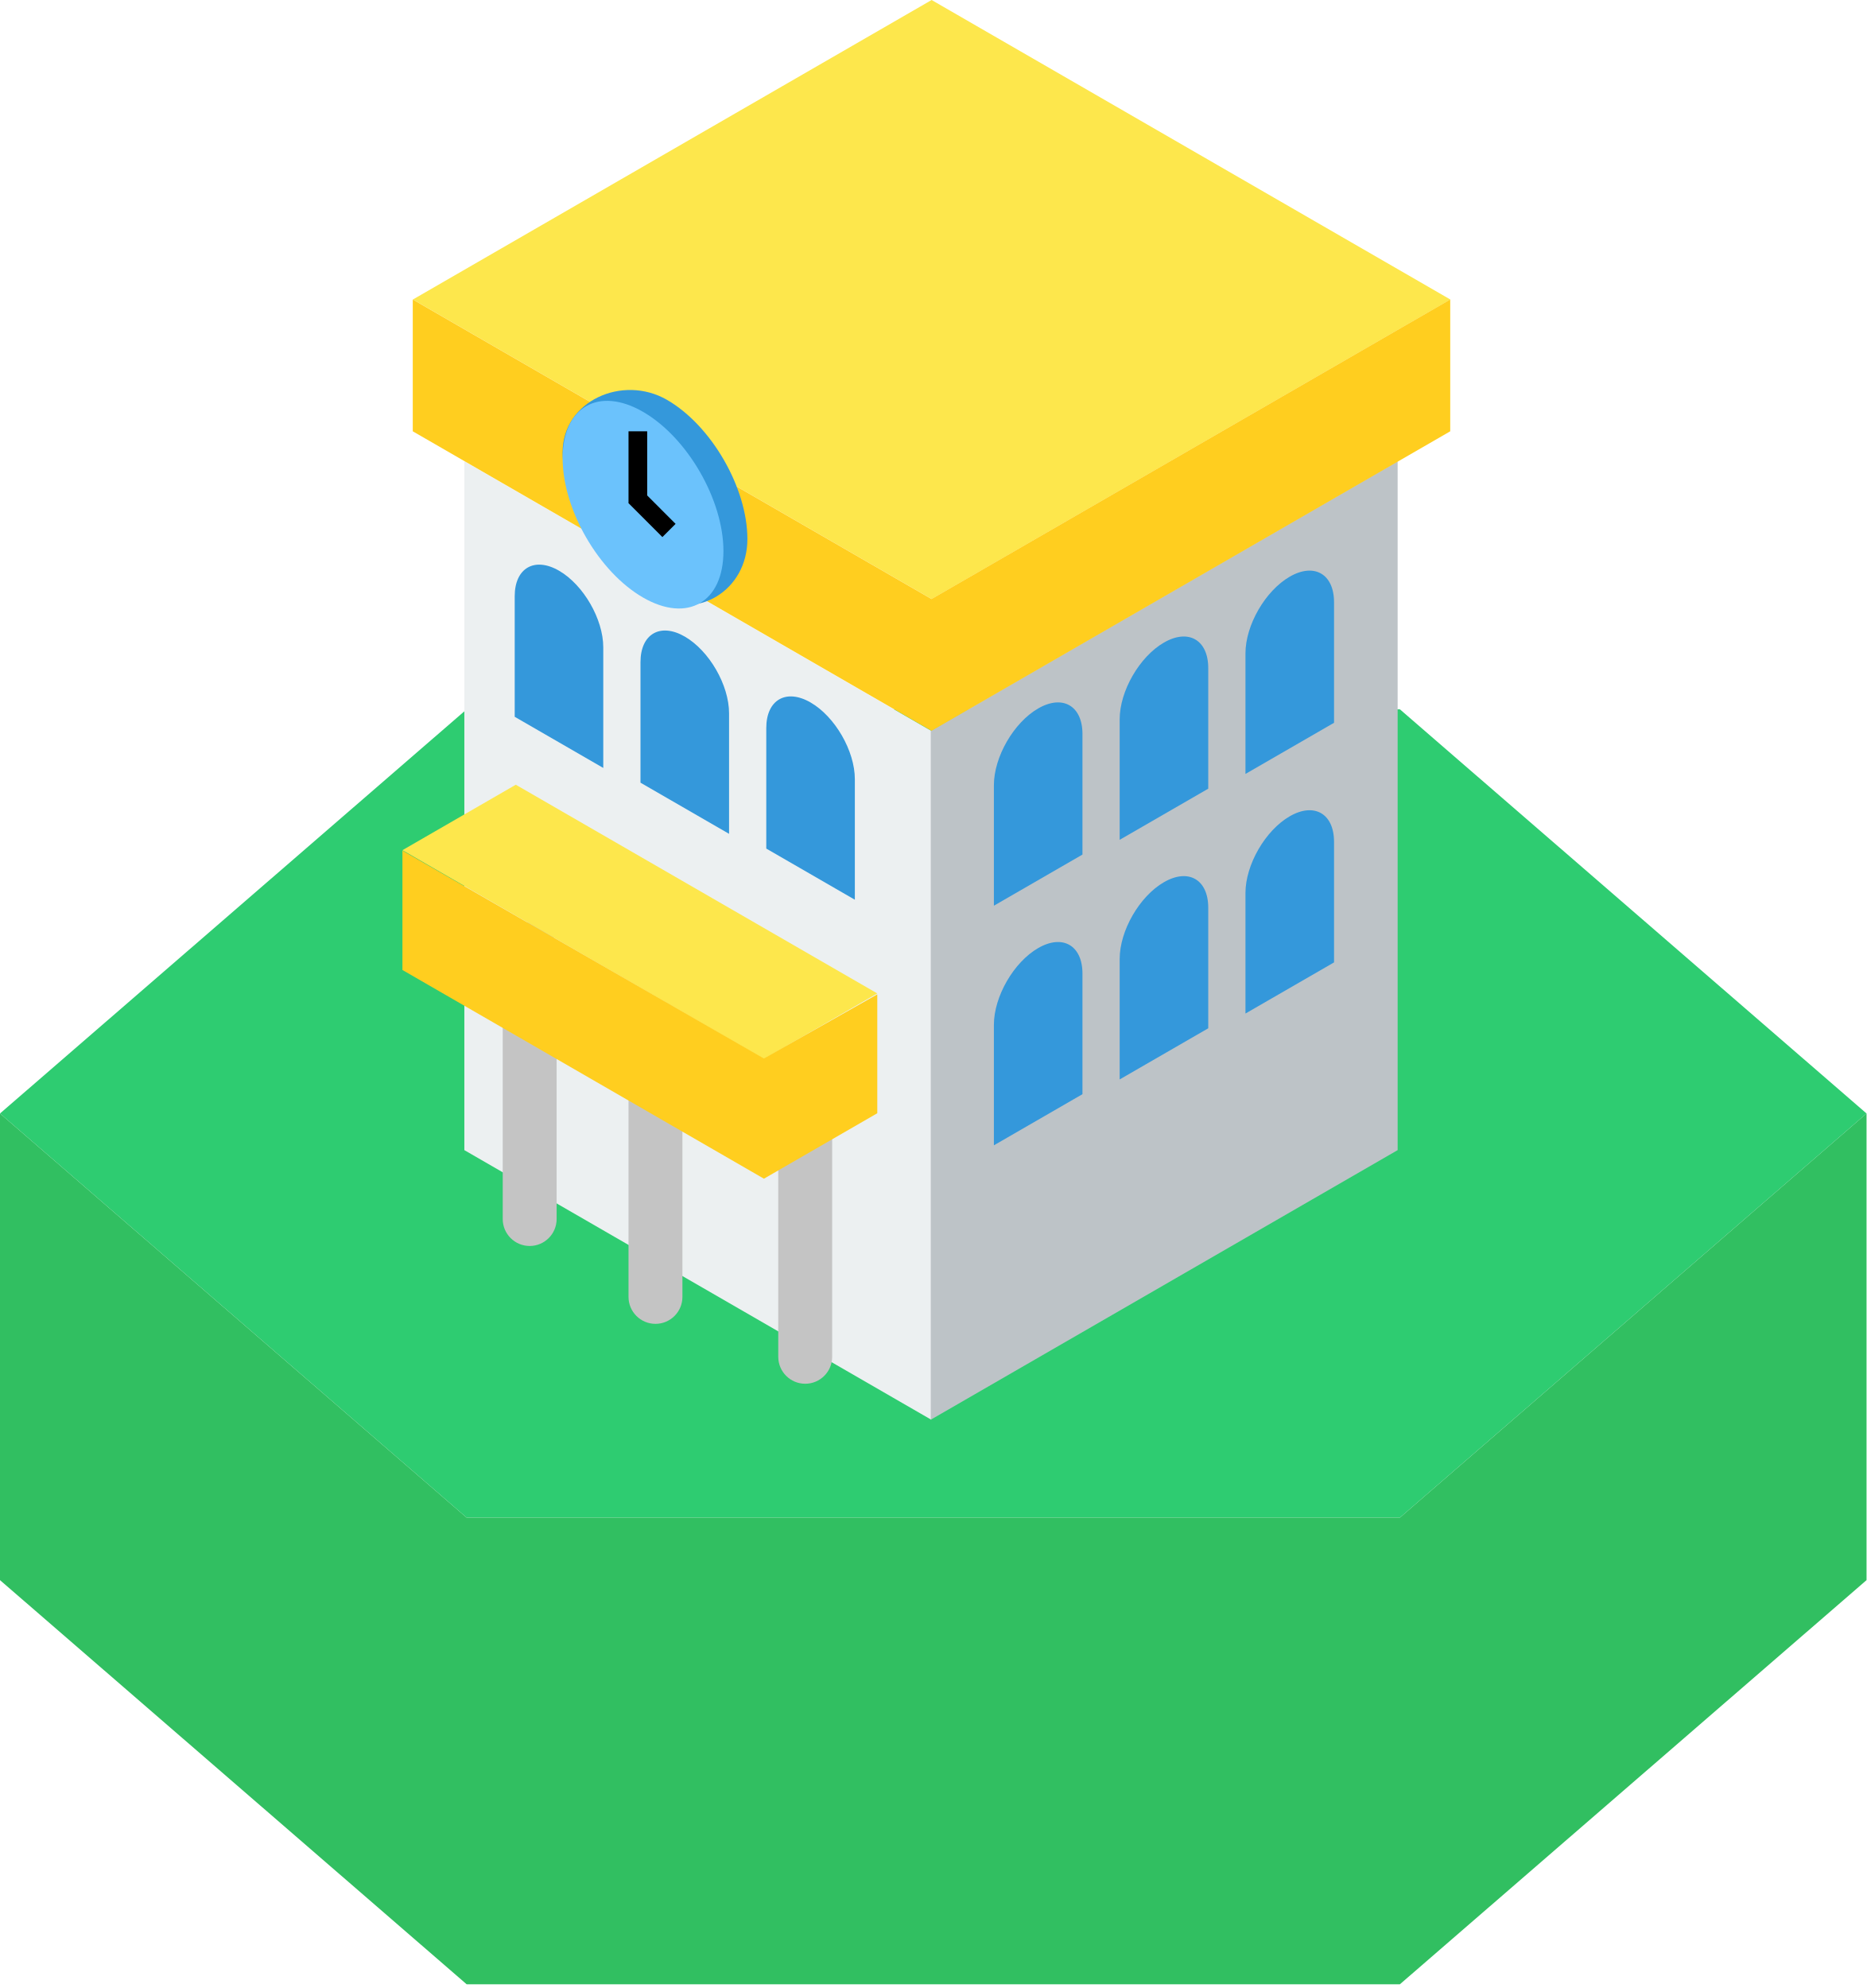
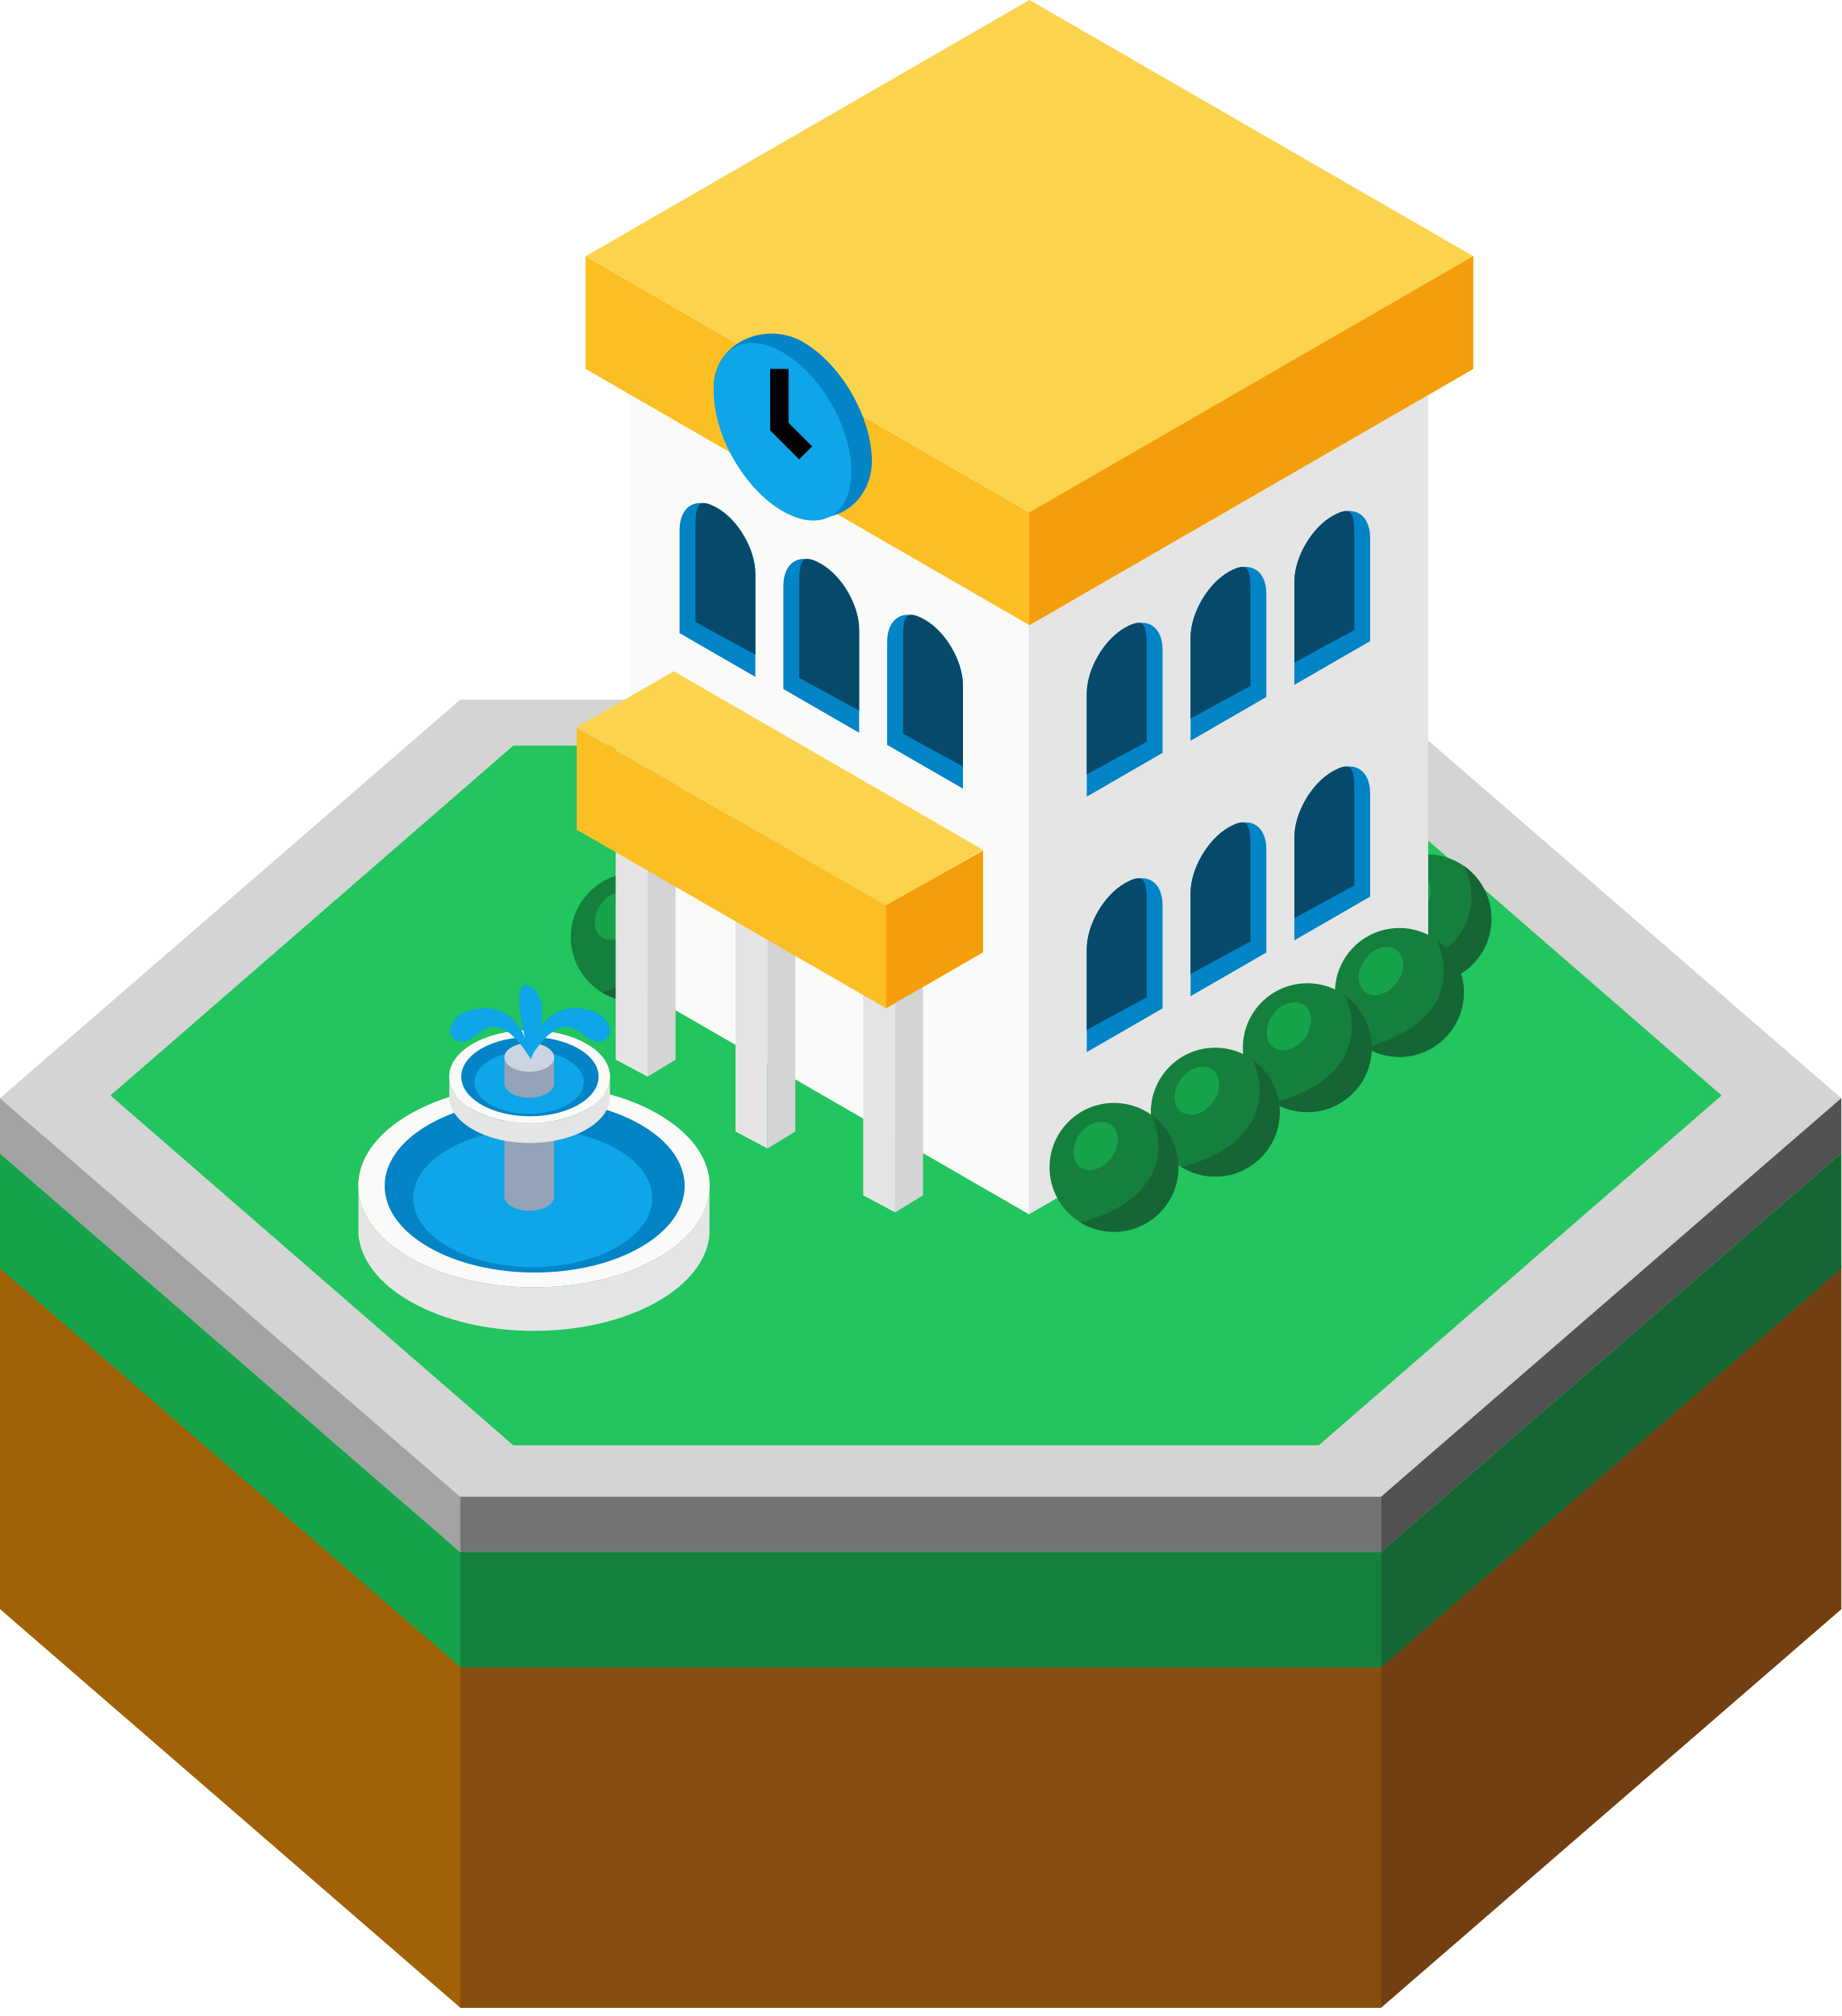
- <svg xmlns="http://www.w3.org/2000/svg" width="200" height="213" viewBox="0 0 200 213" fill="none">
-   <path d="M150 76L200 119.301L150 162.603H50L0 119.301L50 76H150Z" fill="#2ECC71" />
-   <path d="M50 162.603L0 119.301V169.3L50 212.6H150L200 169.3V119.301L150 162.603H50Z" fill="#31BF61" />
-   <path d="M49.755 123.228L99.78 152.11L99.78 78.301L49.755 49.42L49.755 123.228Z" fill="#ECF0F1" />
-   <path d="M99.733 152.11L149.758 123.228L149.758 49.42L99.733 78.301L99.733 152.11Z" fill="#BDC3C7" />
-   <rect width="64.181" height="64.181" transform="matrix(0.866025 0.5 -0.866025 0.5 99.8232 0)" fill="#FDE74C" />
-   <path d="M155.393 46.211L99.811 78.301L44.228 46.211L44.228 32.091L99.811 64.181L155.393 32.091L155.393 46.211Z" fill="#FFCE1F" />
-   <rect x="83.391" y="113.601" width="5.776" height="34.658" rx="2.888" fill="#C4C4C4" />
-   <rect x="67.346" y="107.183" width="5.776" height="34.658" rx="2.888" fill="#C4C4C4" />
-   <rect x="53.867" y="98.839" width="5.776" height="34.658" rx="2.888" fill="#C4C4C4" />
-   <rect width="44.725" height="14.026" transform="matrix(0.866025 0.5 -0.866025 0.5 55.2679 84.0775)" fill="#FDE74C" />
-   <path d="M81.855 126.289L94.001 119.276L94.001 106.541L81.855 113.408L43.121 91.137L43.121 103.927L81.855 126.289Z" fill="#FFCE1F" />
-   <path d="M55.151 63.884C55.151 60.858 57.276 59.632 59.896 61.145C62.517 62.658 64.641 66.337 64.641 69.363L64.641 82.279L55.151 76.799L55.151 63.884Z" fill="#3498DB" />
-   <path d="M142.943 64.526C142.943 61.5 140.818 60.273 138.197 61.786C135.577 63.299 133.452 66.979 133.452 70.005L133.452 82.921L142.943 77.441L142.943 64.526Z" fill="#3498DB" />
-   <path d="M142.943 90.198C142.943 87.172 140.818 85.946 138.197 87.459C135.577 88.972 133.452 92.652 133.452 95.678L133.452 108.593L142.943 103.114L142.943 90.198Z" fill="#3498DB" />
-   <path d="M68.629 70.944C68.629 67.918 70.754 66.692 73.374 68.204C75.995 69.718 78.119 73.397 78.119 76.423L78.119 89.339L68.629 83.859L68.629 70.944Z" fill="#3498DB" />
-   <path d="M129.464 71.586C129.464 68.56 127.34 67.333 124.719 68.846C122.099 70.359 119.974 74.039 119.974 77.065L119.974 89.981L129.464 84.501L129.464 71.586Z" fill="#3498DB" />
-   <path d="M129.464 97.258C129.464 94.232 127.34 93.006 124.719 94.519C122.099 96.032 119.974 99.712 119.974 102.738L119.974 115.653L129.464 110.174L129.464 97.258Z" fill="#3498DB" />
-   <path d="M82.107 78.004C82.107 74.978 84.232 73.751 86.852 75.264C89.473 76.778 91.597 80.457 91.597 83.483L91.597 96.399L82.107 90.919L82.107 78.004Z" fill="#3498DB" />
-   <path d="M115.986 78.646C115.986 75.62 113.862 74.393 111.241 75.906C108.621 77.419 106.496 81.099 106.496 84.125L106.496 97.04L115.986 91.561L115.986 78.646Z" fill="#3498DB" />
-   <path d="M115.986 104.318C115.986 101.292 113.862 100.066 111.241 101.579C108.621 103.092 106.496 106.772 106.496 109.798L106.496 122.713L115.986 117.234L115.986 104.318Z" fill="#3498DB" />
-   <path d="M80.084 57.763C80.084 63.257 74.671 66.608 69.913 63.86C65.155 61.113 60.286 53.951 60.286 48.457C60.286 42.963 66.71 40.094 71.468 42.841C76.226 45.588 80.084 52.269 80.084 57.763Z" fill="#3498DB" />
-   <circle r="9.948" transform="matrix(0.866025 0.5 -2.20305e-08 1 68.901 54.0727)" fill="#6BC2FC" />
-   <line x1="68.346" y1="46.211" x2="68.346" y2="53.912" stroke="black" stroke-width="2" />
-   <line x1="68.053" y1="53.205" x2="71.683" y2="56.836" stroke="black" stroke-width="2" />
+ <svg xmlns="http://www.w3.org/2000/svg" width="200" height="219" viewBox="0 0 200 219" fill="none">
+   <path d="M50 180.603L0 137.301V174.8L50 218.101H150L200 174.8V137.301L150 180.603H50Z" fill="#A16207" />
+   <path d="M200 137.301L150 180.603V218.101L200 174.8V137.301Z" fill="#713F12" />
+   <path d="M150 180.603H50V218.101H150V180.603Z" fill="#854D0E" />
+   <path d="M150 76L200 119.301L150 162.603H50L0 119.301L50 76H150Z" fill="#D4D4D4" />
+   <path d="M55.75 81H143.25L187 119L143.25 157H55.75L12 119L55.75 81Z" fill="#22C55E" />
+   <path d="M50 168.603L0 125.301V119.301L50 162.603H150L200 119.301V125.301L150 168.603H50Z" fill="#A3A3A3" />
+   <path d="M200 125.301L150 168.603V162.603L200 119.301V125.301Z" fill="#525252" />
+   <path d="M150 168.603H50V162.603H150V168.603Z" fill="#737373" />
+   <path d="M0 125.301L50 168.603H150L200 125.301V137.801L150 181.102H50L0 137.801V125.301Z" fill="#16A34A" />
+   <path d="M200 125.301L150 168.603V181.102L200 137.801V125.301Z" fill="#166534" />
+   <path d="M150 168.603H50V181.102H150V168.603Z" fill="#15803D" />
+   <path d="M76 101.812C76 105.678 72.866 108.812 69 108.812C65.134 108.812 62 105.678 62 101.812C62 97.945 65.134 94.811 69 94.811C72.866 94.811 76 97.945 76 101.812Z" fill="#15803D" />
+   <path d="M69 108.812C72.866 108.812 76 105.678 76 101.812C76 99.44 74.821 97.344 73.017 96.078C74.475 98.919 74.982 105.237 65.341 107.78C66.406 108.434 67.659 108.812 69 108.812Z" fill="#166534" />
+   <path d="M68.724 100.752C67.794 102.016 66.268 102.474 65.316 101.773C64.363 101.073 64.345 99.48 65.275 98.215C66.205 96.95 67.731 96.493 68.683 97.193C69.636 97.894 69.654 99.487 68.724 100.752Z" fill="#16A34A" />
+   <path d="M162 99.811C162 103.678 158.866 106.812 155 106.812C151.134 106.812 148 103.678 148 99.811C148 95.945 151.134 92.811 155 92.811C158.866 92.811 162 95.945 162 99.811Z" fill="#15803D" />
+   <path d="M155 106.812C158.866 106.812 162 103.678 162 99.811C162 97.44 160.821 95.344 159.017 94.078C160.475 96.919 160.982 103.237 151.341 105.78C152.406 106.434 153.659 106.812 155 106.812Z" fill="#166534" />
+   <path d="M154.724 98.752C153.794 100.016 152.268 100.474 151.316 99.773C150.363 99.073 150.345 97.48 151.275 96.215C152.205 94.95 153.731 94.493 154.683 95.193C155.636 95.894 155.654 97.487 154.724 98.752Z" fill="#16A34A" />
+   <path d="M68.399 106.873L111.784 131.921L111.784 67.909L68.399 42.861L68.399 106.873Z" fill="#FAFAF9" />
+   <path d="M111.744 131.921L155.129 106.873L155.129 42.861L111.744 67.909L111.744 131.921Z" fill="#E5E5E5" />
+   <path d="M97.231 93.786L97.231 131.706L93.762 129.851L93.762 91.931L97.231 93.786Z" fill="#E5E5E5" />
+   <path d="M97.231 93.786L97.231 131.706L100.267 129.851L100.267 91.931L97.231 93.786Z" fill="#D4D4D4" />
+   <path d="M83.355 86.848L83.355 124.768L79.886 122.913L79.886 84.993L83.355 86.848Z" fill="#E5E5E5" />
+   <path d="M83.355 86.848L83.355 124.768L86.39 122.913L86.39 84.993L83.355 86.848Z" fill="#D4D4D4" />
+   <path d="M70.346 79.043L70.346 116.962L66.876 115.108L66.876 77.188L70.346 79.043Z" fill="#E5E5E5" />
+   <path d="M70.346 79.043L70.346 116.962L73.381 115.108L73.381 77.188L70.346 79.043Z" fill="#D4D4D4" />
+   <rect width="55.663" height="55.663" transform="matrix(0.866025 0.5 -0.866025 0.5 111.822 0)" fill="#FCD34D" />
+   <path d="M160.016 40.077L111.811 67.909L63.605 40.077L63.605 27.831L111.811 55.663L160.016 27.831L160.016 40.077Z" fill="#FBBF24" />
+   <path d="M111.811 67.909L160.016 40.077L160.016 27.831L111.811 55.663L111.811 67.909Z" fill="#F59E0B" />
+   <rect width="38.789" height="12.164" transform="matrix(0.866025 0.5 -0.866025 0.5 73.1799 72.9185)" fill="#FCD34D" />
+   <path d="M96.238 109.528L106.772 103.446L106.772 92.4L96.238 98.356L62.645 79.041L62.645 90.133L96.238 109.528Z" fill="#FBBF24" />
+   <path d="M96.238 109.528L106.772 103.446L106.772 92.4L96.238 98.356L96.238 109.528Z" fill="#F59E0B" />
+   <path d="M148.826 58.444C148.826 55.819 146.983 54.756 144.71 56.068C142.438 57.38 140.595 60.572 140.595 63.196L140.595 74.397L148.826 69.645L148.826 58.444Z" fill="#0284C7" />
+   <path d="M147.1 58.462C147.1 55.838 146.983 54.756 144.711 56.068C142.438 57.38 140.595 60.572 140.595 63.196V71.984L147.1 68.436V58.462Z" fill="#07496A" />
+   <path d="M73.815 57.577C73.815 54.952 75.657 53.888 77.93 55.2C80.203 56.513 82.045 59.704 82.045 62.328L82.045 73.53L73.815 68.778L73.815 57.577Z" fill="#0284C7" />
+   <path d="M75.541 57.595C75.541 54.97 75.657 53.889 77.93 55.201C80.203 56.513 82.045 59.704 82.045 62.329V71.117L75.541 67.569V57.595Z" fill="#07496A" />
+   <path d="M148.826 86.197C148.826 83.572 146.983 82.509 144.71 83.821C142.438 85.133 140.595 88.324 140.595 90.949L140.595 102.15L148.826 97.398L148.826 86.197Z" fill="#0284C7" />
+   <path d="M147.1 86.215C147.1 83.59 146.983 82.509 144.711 83.821C142.438 85.133 140.595 88.324 140.595 90.949V99.737L147.1 96.189V86.215Z" fill="#07496A" />
+   <path d="M137.551 64.515C137.551 61.89 135.709 60.827 133.436 62.139C131.163 63.451 129.32 66.642 129.32 69.267L129.32 80.468L137.551 75.716L137.551 64.515Z" fill="#0284C7" />
+   <path d="M135.825 64.533C135.825 61.908 135.709 60.827 133.436 62.139C131.163 63.451 129.32 66.642 129.32 69.267V78.055L135.825 74.507V64.533Z" fill="#07496A" />
+   <path d="M85.089 63.648C85.089 61.023 86.932 59.959 89.205 61.272C91.477 62.584 93.32 65.775 93.32 68.4L93.32 79.601L85.089 74.849L85.089 63.648Z" fill="#0284C7" />
+   <path d="M86.816 63.666C86.816 61.041 86.932 59.959 89.205 61.272C91.478 62.584 93.32 65.775 93.32 68.4V77.188L86.816 73.639V63.666Z" fill="#07496A" />
+   <path d="M137.551 92.268C137.551 89.643 135.709 88.579 133.436 89.892C131.163 91.204 129.32 94.395 129.32 97.02L129.32 108.221L137.551 103.469L137.551 92.268Z" fill="#0284C7" />
+   <path d="M135.825 92.286C135.825 89.661 135.709 88.579 133.436 89.892C131.163 91.204 129.32 94.395 129.32 97.02V105.808L135.825 102.259V92.286Z" fill="#07496A" />
+   <path d="M126.277 70.586C126.277 67.961 124.434 66.897 122.161 68.21C119.888 69.522 118.046 72.713 118.046 75.338L118.046 86.539L126.277 81.787L126.277 70.586Z" fill="#0284C7" />
+   <path d="M124.55 70.604C124.55 67.98 124.434 66.898 122.161 68.21C119.888 69.522 118.046 72.714 118.046 75.338V84.126L124.55 80.578V70.604Z" fill="#07496A" />
+   <path d="M96.364 69.718C96.364 67.094 98.206 66.03 100.479 67.342C102.752 68.655 104.595 71.846 104.595 74.47L104.595 85.671L96.364 80.919L96.364 69.718Z" fill="#0284C7" />
+   <path d="M98.09 69.736C98.09 67.112 98.207 66.03 100.479 67.342C102.752 68.655 104.595 71.846 104.595 74.47V83.258L98.09 79.71V69.736Z" fill="#07496A" />
+   <path d="M126.277 98.339C126.277 95.714 124.434 94.65 122.161 95.963C119.888 97.275 118.046 100.466 118.046 103.091L118.046 114.292L126.277 109.54L126.277 98.339Z" fill="#0284C7" />
+   <path d="M124.55 98.357C124.55 95.732 124.434 94.65 122.161 95.963C119.888 97.275 118.046 100.466 118.046 103.091V111.879L124.55 108.33V98.357Z" fill="#07496A" />
+   <path d="M94.702 50.097C94.702 54.862 90.007 57.767 85.881 55.385C81.754 53.002 77.531 46.791 77.531 42.026C77.531 37.261 83.103 34.773 87.23 37.155C91.356 39.538 94.702 45.332 94.702 50.097Z" fill="#0284C7" />
+   <circle r="8.628" transform="matrix(0.866025 0.5 -2.20305e-08 1 85.0034 46.8962)" fill="#0EA5E9" />
+   <line x1="84.654" y1="40.077" x2="84.654" y2="46.757" stroke="black" stroke-width="2" />
+   <line x1="84.361" y1="46.05" x2="87.51" y2="49.199" stroke="black" stroke-width="2" />
+   <path d="M159 107.812C159 111.678 155.866 114.812 152 114.812C148.134 114.812 145 111.678 145 107.812C145 103.946 148.134 100.812 152 100.812C155.866 100.812 159 103.946 159 107.812Z" fill="#15803D" />
+   <path d="M152 114.812C155.866 114.812 159 111.678 159 107.812C159 105.44 157.821 103.344 156.017 102.078C157.475 104.919 157.982 111.237 148.341 113.78C149.406 114.434 150.659 114.812 152 114.812Z" fill="#166534" />
+   <path d="M151.724 106.752C150.794 108.016 149.268 108.474 148.316 107.773C147.363 107.073 147.345 105.48 148.275 104.215C149.205 102.95 150.731 102.493 151.683 103.193C152.636 103.894 152.654 105.487 151.724 106.752Z" fill="#16A34A" />
+   <path d="M149 113.812C149 117.678 145.866 120.812 142 120.812C138.134 120.812 135 117.678 135 113.812C135 109.946 138.134 106.812 142 106.812C145.866 106.812 149 109.946 149 113.812Z" fill="#15803D" />
+   <path d="M142 120.812C145.866 120.812 149 117.678 149 113.812C149 111.44 147.821 109.344 146.017 108.078C147.475 110.919 147.982 117.237 138.341 119.78C139.406 120.434 140.659 120.812 142 120.812Z" fill="#166534" />
+   <path d="M141.724 112.752C140.794 114.016 139.268 114.474 138.316 113.773C137.363 113.073 137.345 111.48 138.275 110.215C139.205 108.95 140.731 108.493 141.683 109.193C142.636 109.894 142.654 111.487 141.724 112.752Z" fill="#16A34A" />
+   <path d="M139 120.812C139 124.678 135.866 127.812 132 127.812C128.134 127.812 125 124.678 125 120.812C125 116.946 128.134 113.812 132 113.812C135.866 113.812 139 116.946 139 120.812Z" fill="#15803D" />
+   <path d="M132 127.812C135.866 127.812 139 124.678 139 120.812C139 118.44 137.821 116.344 136.017 115.078C137.475 117.919 137.982 124.237 128.341 126.78C129.406 127.434 130.659 127.812 132 127.812Z" fill="#166534" />
+   <path d="M131.724 119.752C130.794 121.016 129.268 121.474 128.316 120.773C127.363 120.073 127.345 118.48 128.275 117.215C129.205 115.95 130.731 115.493 131.683 116.193C132.636 116.894 132.654 118.487 131.724 119.752Z" fill="#16A34A" />
+   <path d="M128 126.812C128 130.678 124.866 133.812 121 133.812C117.134 133.812 114 130.678 114 126.812C114 122.946 117.134 119.812 121 119.812C124.866 119.812 128 122.946 128 126.812Z" fill="#15803D" />
+   <path d="M121 133.812C124.866 133.812 128 130.678 128 126.812C128 124.44 126.821 122.344 125.017 121.078C126.475 123.919 126.982 130.237 117.341 132.78C118.406 133.434 119.659 133.812 121 133.812Z" fill="#166534" />
+   <path d="M120.724 125.752C119.794 127.016 118.268 127.474 117.316 126.773C116.363 126.073 116.345 124.48 117.275 123.215C118.205 121.95 119.731 121.493 120.683 122.193C121.636 122.894 121.654 124.487 120.724 125.752Z" fill="#16A34A" />
+   <circle r="15.588" transform="matrix(0.866025 -0.5 0.866025 0.5 58 128.828)" fill="#FAFAF9" />
+   <path d="M44.5 136.623C51.956 140.927 64.044 140.927 71.5 136.623C74.969 134.62 76.824 132.037 77.065 129.415V128.241C77.101 128.632 77.101 129.024 77.065 129.415V134.138C76.824 136.76 74.969 139.343 71.5 141.346C64.044 145.65 51.956 145.65 44.5 141.346C41.031 139.343 39.176 136.76 38.935 134.138V129.415C38.899 129.024 38.899 128.632 38.935 128.241V129.415C39.176 132.037 41.031 134.62 44.5 136.623Z" fill="#E5E5E5" />
+   <circle r="13.305" transform="matrix(0.866025 -0.5 0.866025 0.5 58.0756 128.828)" fill="#0284C7" />
+   <path d="M67.045 124.853C72.115 127.781 72.115 132.527 67.045 135.455C61.974 138.382 53.753 138.382 48.683 135.455C43.612 132.527 43.612 127.781 48.683 124.853C53.753 121.926 61.974 121.926 67.045 124.853Z" fill="#0EA5E9" />
+   <path d="M59.399 120.37C60.454 120.979 60.454 121.967 59.399 122.575C58.345 123.184 56.635 123.184 55.58 122.575C54.526 121.967 54.526 120.979 55.58 120.37C56.635 119.761 58.345 119.761 59.399 120.37Z" fill="#C4C4C4" />
+   <path d="M59.399 131.077C58.345 131.685 56.635 131.685 55.58 131.077C55.016 130.751 54.753 130.316 54.793 129.89L54.793 121.557C54.788 121.501 54.788 121.444 54.793 121.388L54.793 121.557C54.828 121.928 55.09 122.292 55.58 122.575C56.635 123.184 58.345 123.184 59.399 122.575C59.889 122.292 60.152 121.928 60.186 121.557V129.89C60.226 130.316 59.964 130.751 59.399 131.077Z" fill="#94A3B8" />
+   <circle r="7.135" transform="matrix(0.866025 -0.5 0.866025 0.5 57.5277 116.957)" fill="#FAFAF9" />
+   <path d="M51.348 120.524C54.761 122.495 60.294 122.495 63.707 120.524C65.295 119.608 66.144 118.426 66.254 117.225V116.688C66.271 116.867 66.271 117.047 66.254 117.225V119.387C66.144 120.588 65.295 121.77 63.707 122.686C60.294 124.657 54.761 124.657 51.348 122.686C49.76 121.77 48.911 120.588 48.801 119.387V117.225C48.785 117.047 48.785 116.867 48.801 116.688V117.225C48.911 118.426 49.76 119.608 51.348 120.524Z" fill="#E5E5E5" />
+   <circle r="6.09" transform="matrix(0.866025 -0.5 0.866025 0.5 57.5623 116.957)" fill="#0284C7" />
+   <path d="M61.668 115.137C63.989 116.477 63.989 118.65 61.668 119.99C59.347 121.33 55.584 121.33 53.263 119.99C50.942 118.65 50.942 116.477 53.263 115.137C55.584 113.797 59.347 113.797 61.668 115.137Z" fill="#0EA5E9" />
+   <path d="M55.58 118.797C56.635 119.406 58.345 119.406 59.399 118.797C59.964 118.471 60.226 118.037 60.186 117.61V114.885H54.793V117.61C54.753 118.037 55.016 118.471 55.58 118.797Z" fill="#94A3B8" />
+   <path d="M59.399 113.758C60.454 114.367 60.454 115.354 59.399 115.963C58.345 116.572 56.635 116.572 55.58 115.963C54.526 115.354 54.526 114.367 55.58 113.758C56.635 113.149 58.345 113.149 59.399 113.758Z" fill="#CBD5E1" />
+   <path d="M64.531 109.878C59.527 108.241 57.813 112.569 57.581 114.937C60.979 109.531 62.707 112.031 64.058 112.88C65.139 113.559 65.976 112.828 66.259 112.378C66.398 110.957 65.165 110.119 64.531 109.878Z" fill="#0EA5E9" />
+   <path d="M50.63 109.878C55.634 108.241 57.348 112.569 57.579 114.937C54.182 109.531 52.454 112.031 51.102 112.88C50.021 113.559 49.185 112.828 48.901 112.378C48.763 110.957 49.996 110.119 50.63 109.878Z" fill="#0EA5E9" />
+   <path d="M57.642 115.095C58.582 113.026 59.899 108.549 57.642 107.194C55.384 105.84 56.701 111.897 57.642 115.095Z" fill="#0EA5E9" />
</svg>
